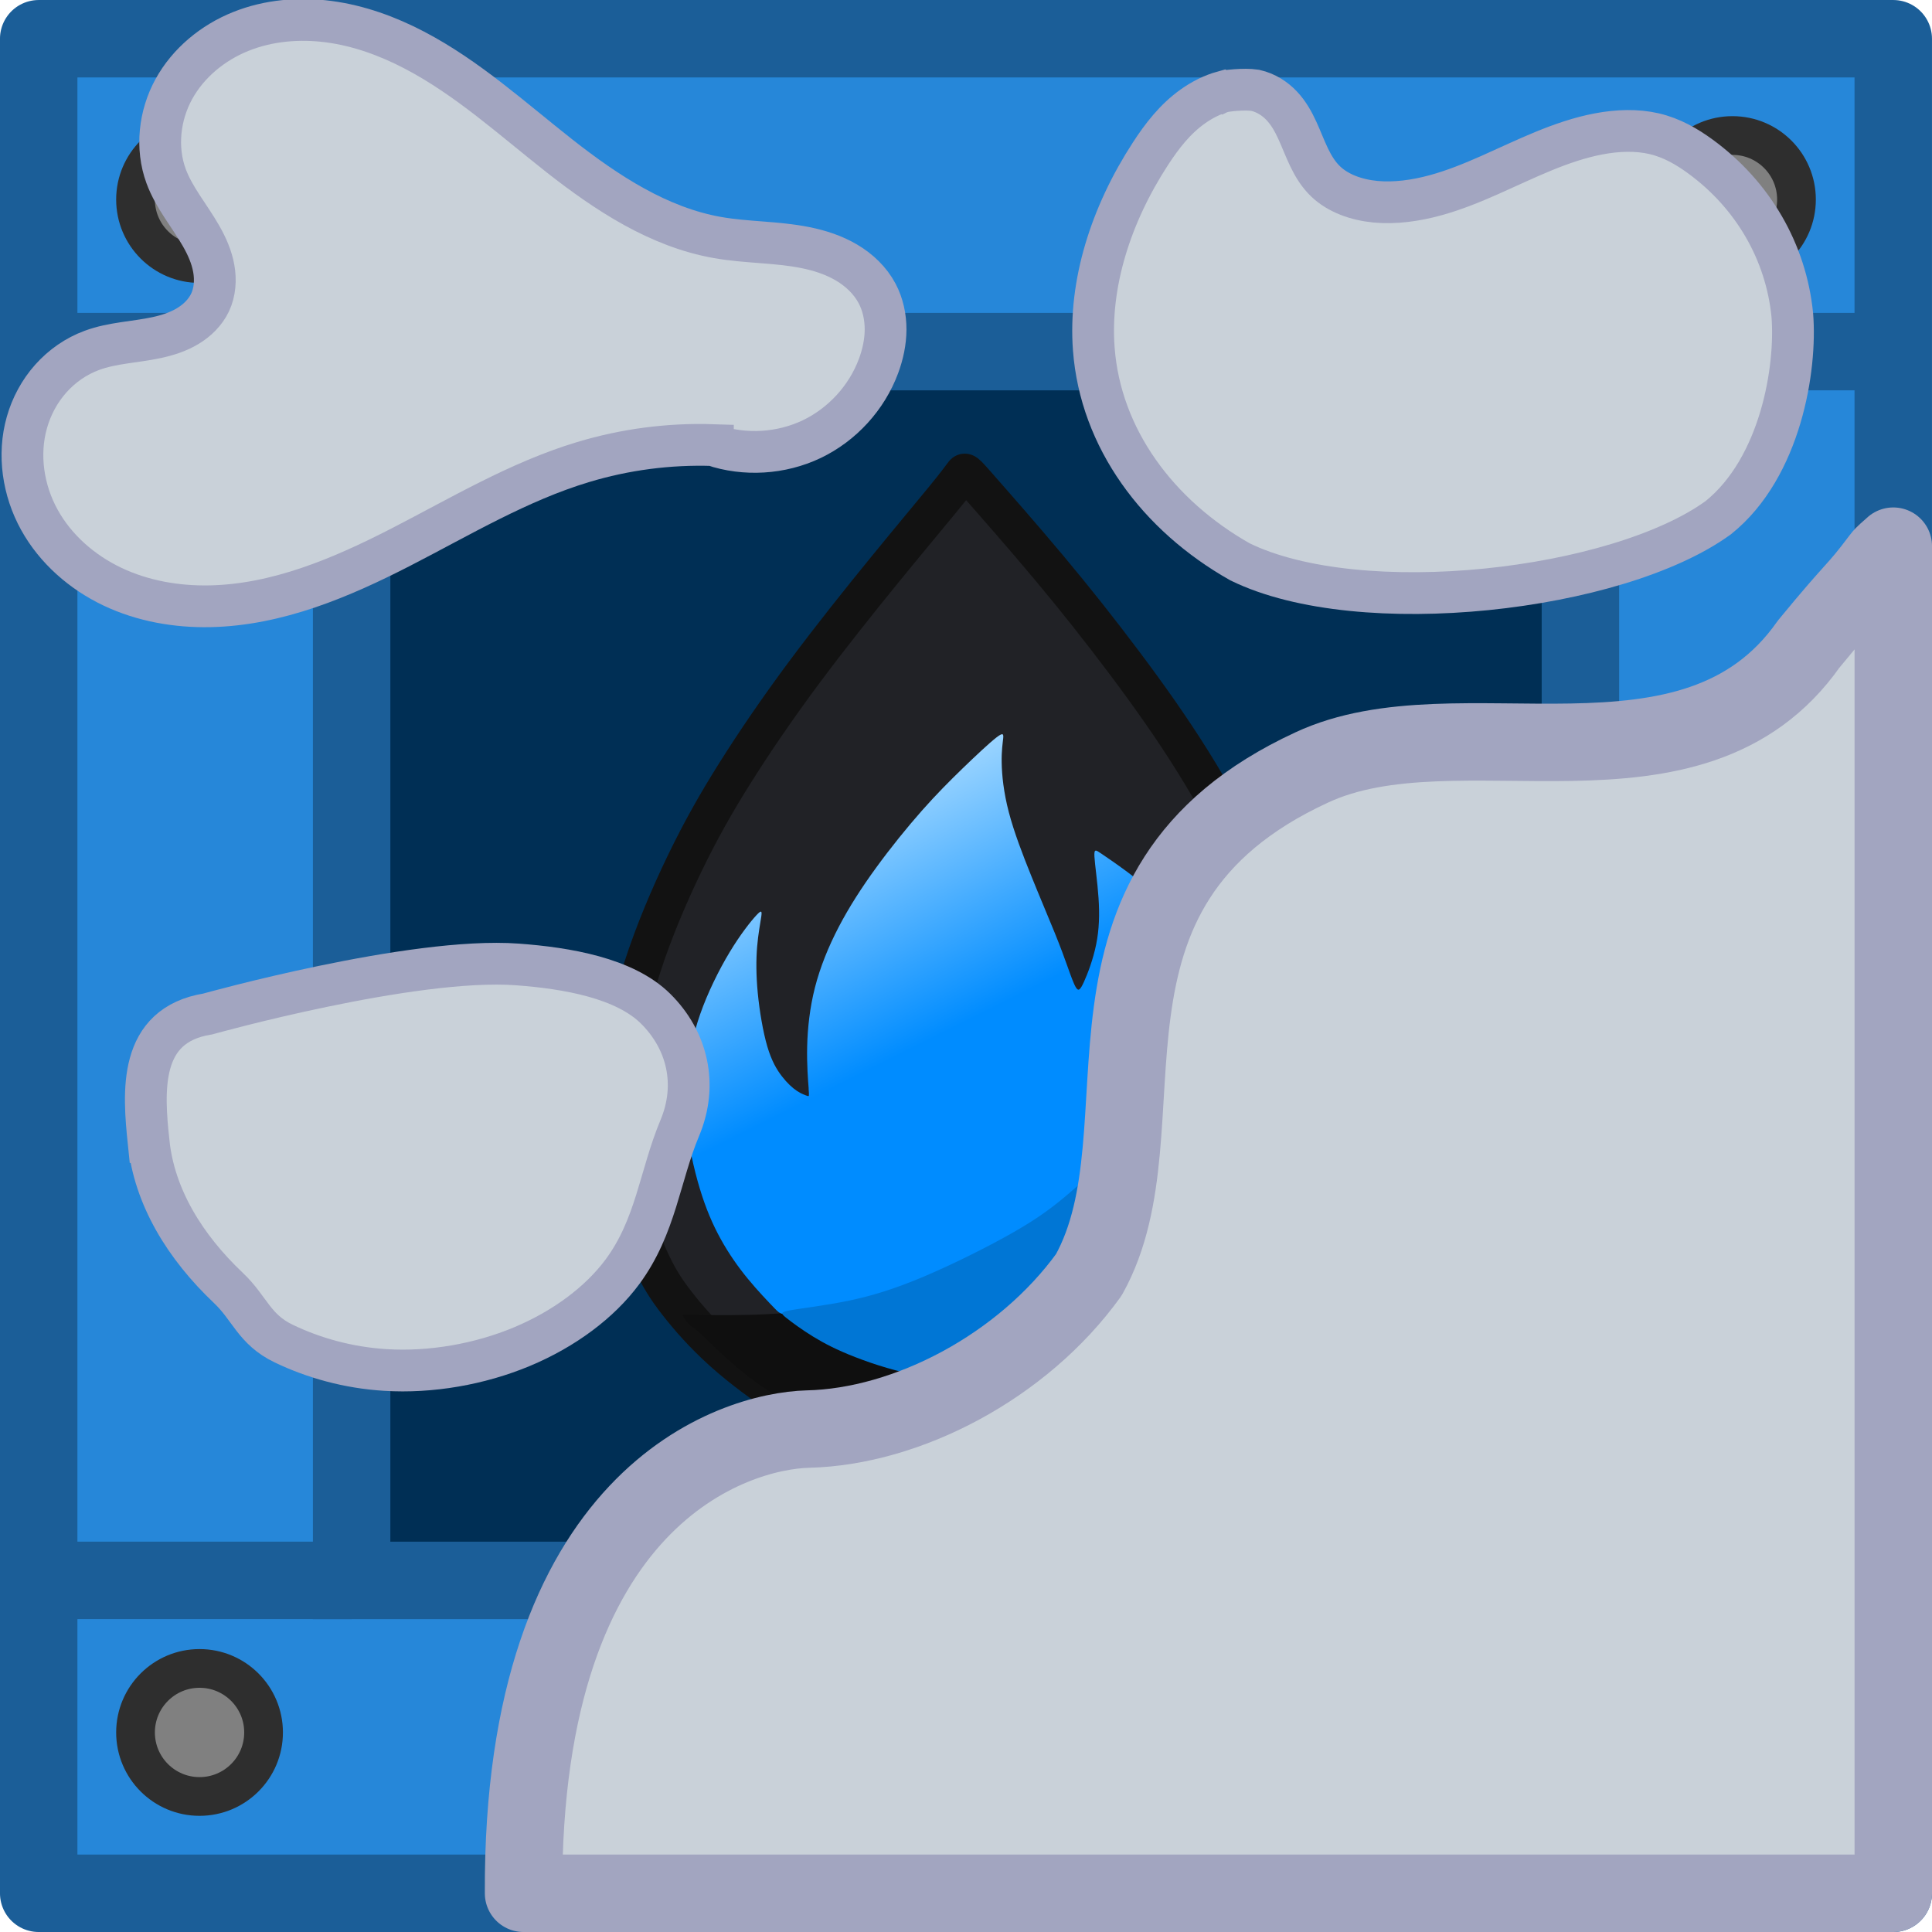
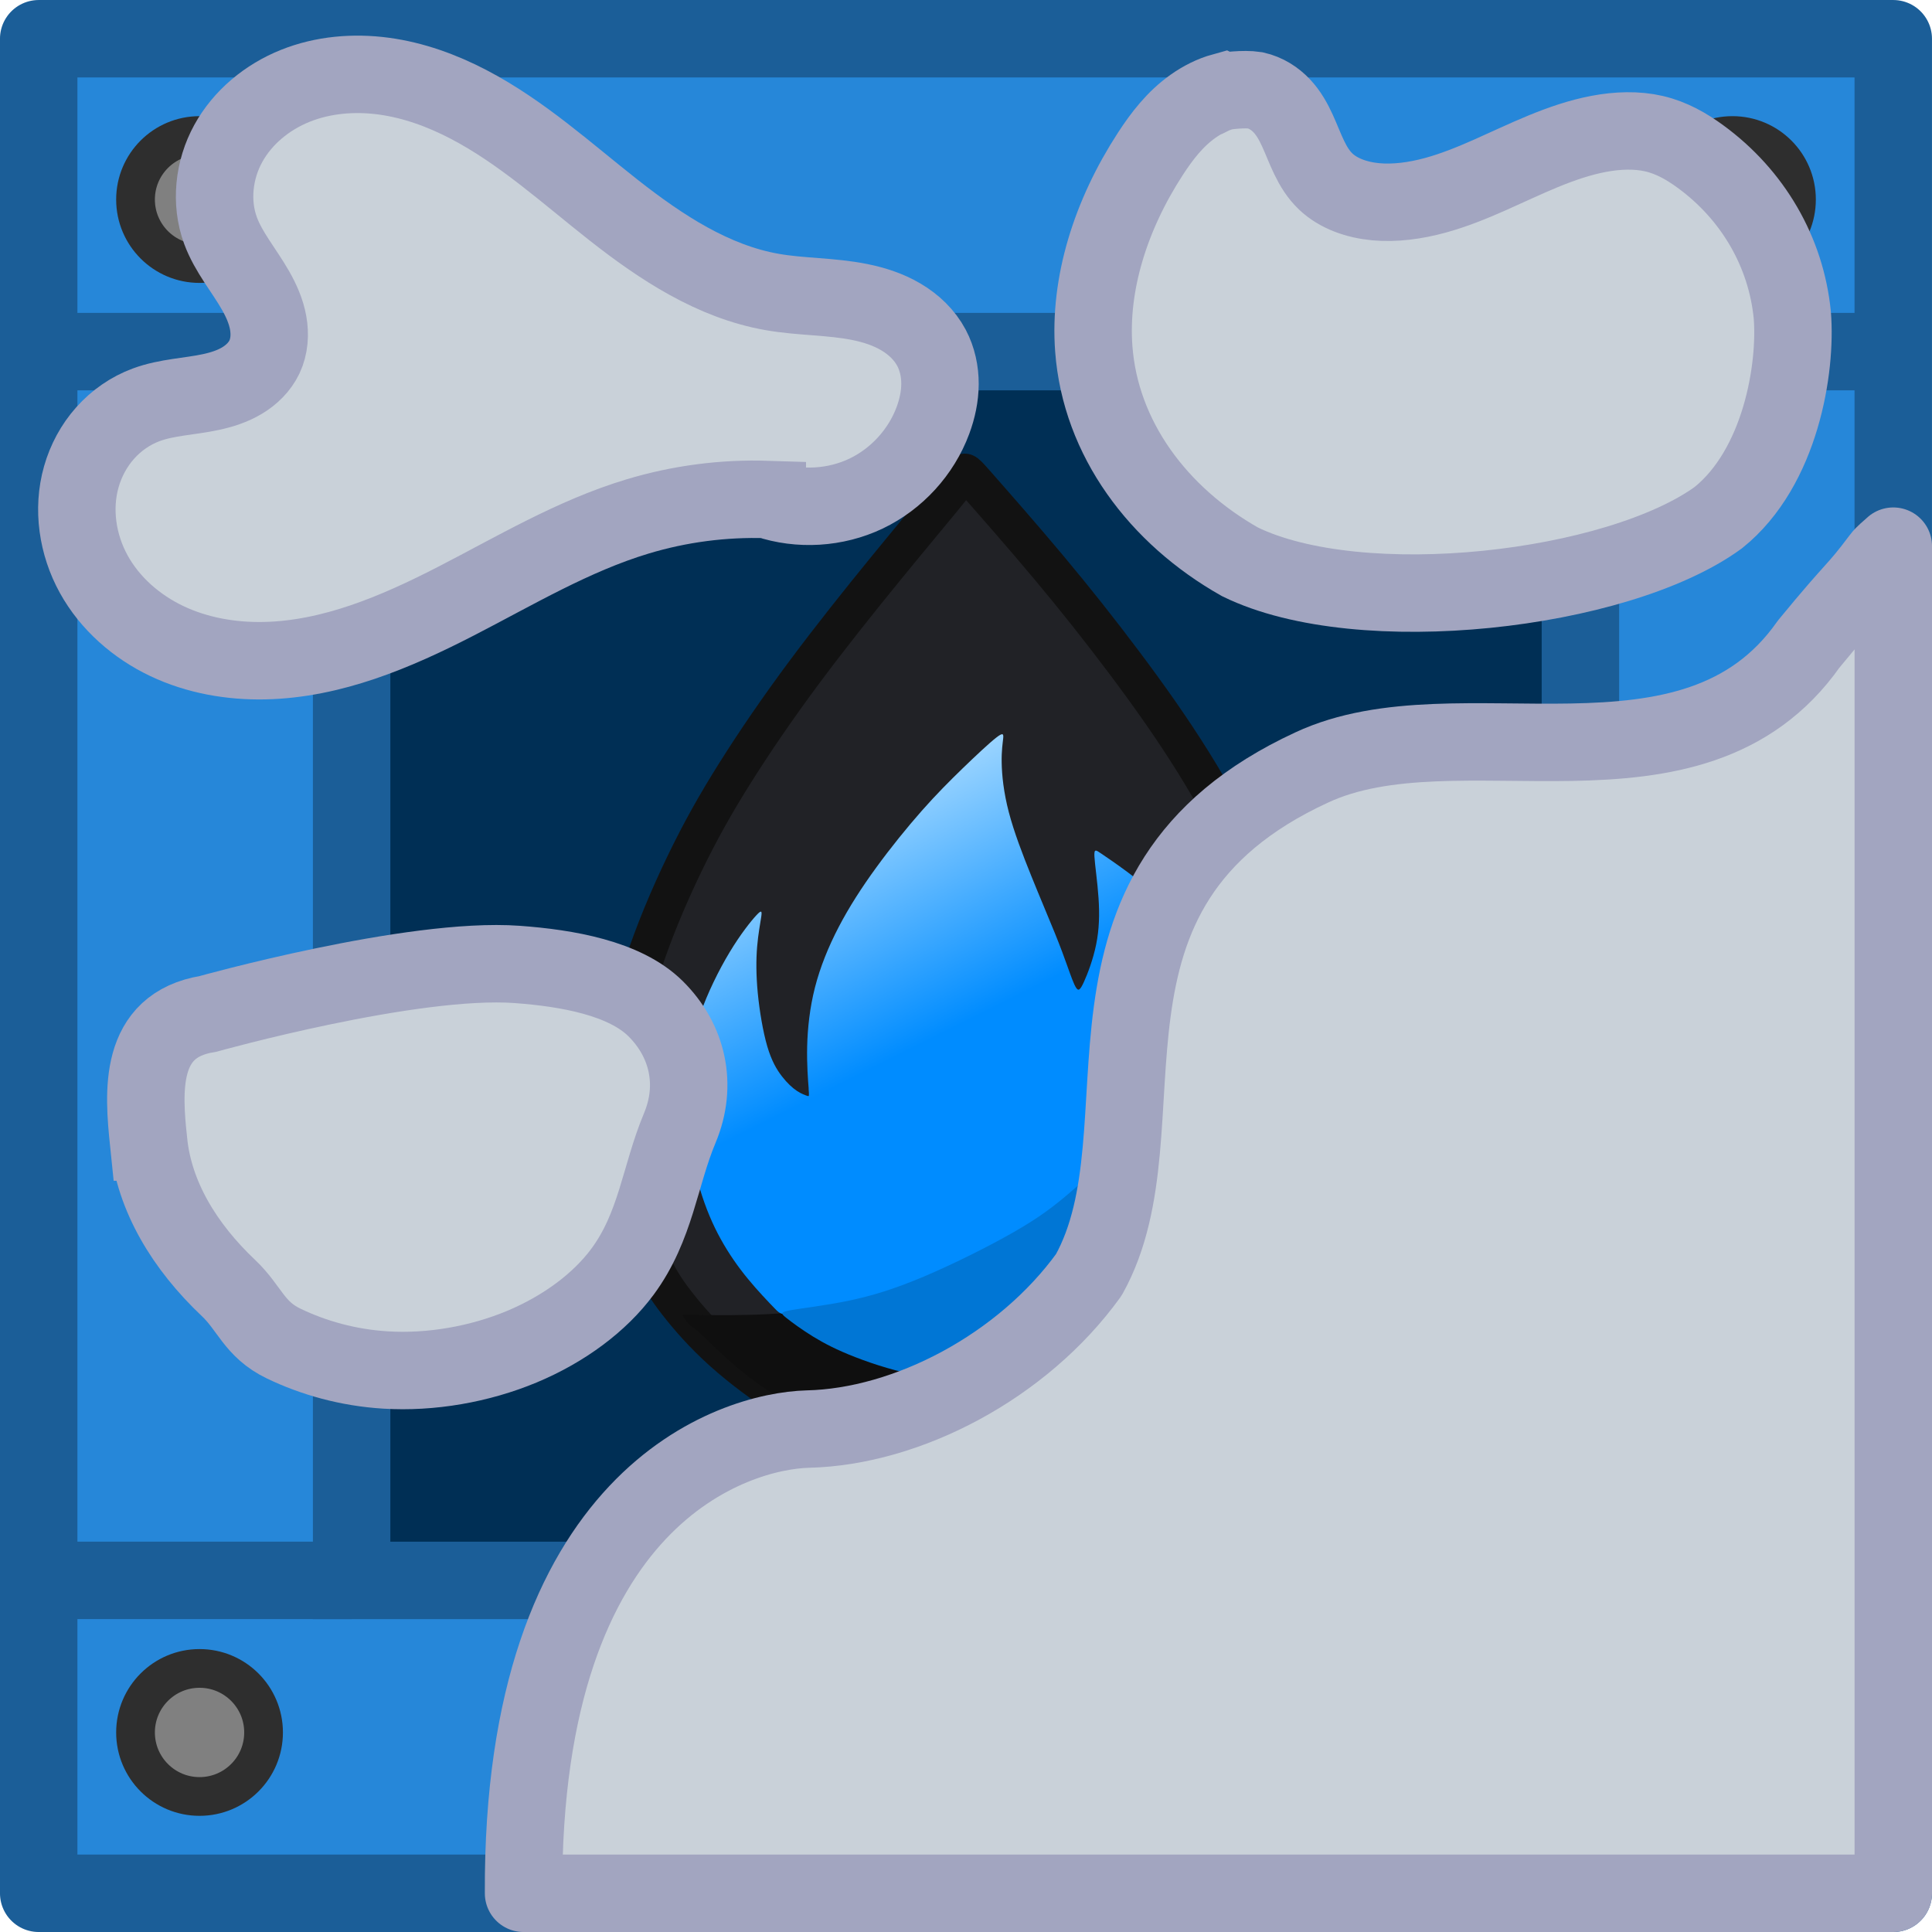
<svg xmlns="http://www.w3.org/2000/svg" xmlns:xlink="http://www.w3.org/1999/xlink" width="185" height="185" viewBox="0 0 48.948 48.948" version="1.1" id="svg1" xml:space="preserve">
  <defs id="defs1">
    <style id="style1-7">
      .cls-1 {
        fill: #bababa;
      }

      .cls-1, .cls-2, .cls-3 {
        isolation: isolate;
        opacity: .997;
        stroke: #303030;
        stroke-linecap: round;
        stroke-miterlimit: 15.118;
        stroke-width: 5px;
      }

      .cls-2 {
        fill: #5a70e0;
      }

      .cls-3 {
        fill: #3f3fe0;
      }

      .cls-4 {
        opacity: .9;
      }
    </style>
    <style id="style1-7-3">
      .cls-1 {
        fill: #bababa;
      }

      .cls-1, .cls-2, .cls-3 {
        isolation: isolate;
        opacity: .997;
        stroke: #303030;
        stroke-linecap: round;
        stroke-miterlimit: 15.118;
        stroke-width: 5px;
      }

      .cls-2 {
        fill: #5a70e0;
      }

      .cls-3 {
        fill: #3f3fe0;
      }

      .cls-4 {
        opacity: .9;
      }
    </style>
    <linearGradient xlink:href="#linearGradient1789" id="linearGradient61709" gradientUnits="userSpaceOnUse" gradientTransform="matrix(0.4077752,0,0,0.4077752,-16.76506,-2.886284)" x1="112.28" y1="85.87" x2="96.735" y2="54.829" />
    <linearGradient id="linearGradient1789">
      <stop style="stop-color:#008cff;stop-opacity:1;" offset="0.538" id="stop1785" />
      <stop style="stop-color:#a5d9ff;stop-opacity:1;" offset="1" id="stop1787" />
    </linearGradient>
  </defs>
  <g id="layer1" transform="translate(-80.90427,4.608346)">
    <g id="g1" transform="matrix(0.2645833,0,0,0.2645833,-9.47424,-7.486828)">
      <g id="g2" transform="matrix(3.779528,0,0,3.779528,45.86826,-47.69953)">
        <g id="layer1-5" transform="translate(-46.02392,-125.5277)">
          <circle style="fill:#6e460b;fill-opacity:0;stroke:#31220c;stroke-width:0;stroke-dasharray:none;stroke-opacity:1;paint-order:fill markers stroke" id="path22979" cx="147.779" cy="144.199" r="4.469" />
          <rect style="fill:#d96300;fill-opacity:1;stroke:none;stroke-width:1.566;stroke-linecap:butt;stroke-linejoin:miter;stroke-miterlimit:4;stroke-dasharray:none;stroke-opacity:1" id="rect61657" width="33.152" height="33.152" x="132.113" y="148.874" />
          <path id="path61659" style="fill:#2687d9;fill-opacity:1;stroke-width:0;stroke-linecap:round" d="m 125.248,142.008 v 46.986 h 46.986 v -46.986 z m 7.927,7.927 h 31.131 v 31.131 h -31.131 z" />
          <rect style="fill:none;fill-opacity:1;stroke:none;stroke-width:1.962;stroke-linecap:butt;stroke-linejoin:bevel;stroke-miterlimit:4;stroke-dasharray:none;stroke-opacity:1" id="rect61661" width="33.152" height="33.152" x="132.113" y="148.874" />
          <circle style="fill:#808080;fill-opacity:1;stroke:#2e2e2e;stroke-width:0.981;stroke-linecap:round;stroke-linejoin:round;stroke-opacity:1" id="circle61663" cx="129.322" cy="146.082" r="1.622" />
          <circle style="fill:#808080;fill-opacity:1;stroke:#2e2e2e;stroke-width:0.981;stroke-linecap:round;stroke-linejoin:round;stroke-opacity:1" id="circle61665" cx="168.159" cy="146.082" r="1.622" />
          <circle style="fill:#808080;fill-opacity:1;stroke:#2e2e2e;stroke-width:0.981;stroke-linecap:round;stroke-linejoin:round;stroke-opacity:1" id="circle61667" cx="129.322" cy="184.919" r="1.622" />
          <circle style="fill:#808080;fill-opacity:1;stroke:#2e2e2e;stroke-width:0.981;stroke-linecap:round;stroke-linejoin:round;stroke-opacity:1" id="circle61669" cx="168.159" cy="184.919" r="1.622" />
          <rect style="fill:#002f55;fill-opacity:1;stroke:#1b5e98;stroke-width:1.962;stroke-linecap:butt;stroke-linejoin:miter;stroke-miterlimit:4;stroke-dasharray:none;stroke-opacity:1" id="rect61671" width="31.132" height="31.132" x="133.175" y="149.935" />
          <rect style="fill:none;fill-opacity:1;stroke:#1b5e98;stroke-width:1.962;stroke-linecap:round;stroke-linejoin:round;stroke-miterlimit:4;stroke-dasharray:none;stroke-opacity:1" id="rect61673" width="46.986" height="46.986" x="125.247" y="142.008" />
          <path style="fill:none;stroke:#1b5e98;stroke-width:1.962;stroke-linecap:butt;stroke-linejoin:miter;stroke-miterlimit:4;stroke-dasharray:none;stroke-opacity:1" d="m 164.306,149.935 h 7.847" id="path61675" />
          <path style="fill:none;stroke:#1b5e98;stroke-width:1.962;stroke-linecap:butt;stroke-linejoin:miter;stroke-miterlimit:4;stroke-dasharray:none;stroke-opacity:1" d="m 164.306,181.066 h 7.847" id="path61677" />
          <path style="fill:none;stroke:#1b5e98;stroke-width:1.962;stroke-linecap:butt;stroke-linejoin:miter;stroke-miterlimit:4;stroke-dasharray:none;stroke-opacity:1" d="m 125.328,181.066 h 7.847" id="path61679" />
          <path style="fill:none;stroke:#1b5e98;stroke-width:1.962;stroke-linecap:butt;stroke-linejoin:miter;stroke-miterlimit:4;stroke-dasharray:none;stroke-opacity:1" d="m 125.328,149.935 h 7.847" id="path61681" />
          <path style="fill:#212226;stroke:#121212;stroke-width:0.945;stroke-linecap:round;stroke-linejoin:round;stroke-miterlimit:10" d="m 24.812,12.337 c 0.362,0.411 1.086,1.234 1.76,2.039 0.674,0.806 1.299,1.595 1.908,2.407 0.609,0.811 1.201,1.645 1.738,2.505 0.537,0.861 1.02,1.749 1.392,2.505 0.373,0.757 0.636,1.382 0.888,2.127 0.252,0.746 0.493,1.612 0.641,2.33 0.148,0.718 0.203,1.288 0.203,1.908 -10e-6,0.619 -0.055,1.288 -0.236,2.001 -0.181,0.713 -0.488,1.469 -0.844,2.105 -0.356,0.636 -0.762,1.151 -1.25,1.65 -0.488,0.499 -1.058,0.981 -1.688,1.371 -0.63,0.389 -1.321,0.685 -2.034,0.905 -0.713,0.219 -1.447,0.362 -2.089,0.433 -0.641,0.071 -1.19,0.071 -1.683,0.033 -0.493,-0.038 -0.932,-0.115 -1.321,-0.214 -0.389,-0.099 -0.729,-0.219 -1.096,-0.373 -0.367,-0.153 -0.762,-0.34 -1.25,-0.647 -0.488,-0.307 -1.069,-0.735 -1.551,-1.168 -0.482,-0.433 -0.866,-0.872 -1.151,-1.239 -0.285,-0.367 -0.471,-0.663 -0.691,-1.146 -0.219,-0.482 -0.471,-1.151 -0.625,-1.71 -0.154,-0.559 -0.208,-1.009 -0.225,-1.502 -0.016,-0.493 0.005,-1.031 0.104,-1.721 0.099,-0.691 0.274,-1.535 0.559,-2.423 0.285,-0.888 0.68,-1.82 1.075,-2.637 0.395,-0.817 0.789,-1.519 1.283,-2.303 0.493,-0.784 1.085,-1.65 1.754,-2.549 0.669,-0.899 1.414,-1.831 2.045,-2.604 0.63,-0.773 1.146,-1.387 1.464,-1.776 0.318,-0.389 0.439,-0.554 0.499,-0.636 0.06,-0.082 0.06,-0.082 0.422,0.329 z" id="path61683" transform="translate(124.2664,141.0267)" />
          <path style="fill:#0f0f0f;fill-opacity:1;stroke:#121212;stroke-width:0.945;stroke-linecap:round;stroke-linejoin:round;stroke-miterlimit:10;stroke-opacity:0" d="m 17.554,33.312 c 0.274,0.005 0.822,0.016 1.436,10e-7 0.614,-0.016 1.294,-0.06 2.001,-0.197 0.707,-0.137 1.442,-0.367 2.111,-0.609 0.669,-0.241 1.272,-0.493 1.908,-0.839 0.636,-0.345 1.305,-0.784 1.919,-1.261 0.614,-0.477 1.173,-0.992 1.705,-1.579 0.532,-0.587 1.036,-1.244 1.497,-2.006 0.461,-0.762 0.877,-1.628 1.135,-2.248 0.258,-0.619 0.356,-0.992 0.422,-1.239 0.066,-0.247 0.099,-0.367 0.165,-0.439 0.066,-0.071 0.165,-0.093 0.247,-0.011 0.082,0.082 0.148,0.269 0.247,0.543 0.099,0.274 0.23,0.636 0.4,1.223 0.17,0.587 0.378,1.398 0.493,2.165 0.115,0.768 0.137,1.491 0.066,2.226 -0.071,0.735 -0.236,1.48 -0.471,2.127 -0.236,0.647 -0.543,1.195 -0.866,1.683 -0.323,0.488 -0.663,0.916 -1.091,1.338 -0.428,0.422 -0.943,0.839 -1.453,1.157 -0.51,0.318 -1.014,0.537 -1.59,0.746 -0.576,0.208 -1.223,0.406 -1.858,0.51 -0.636,0.104 -1.261,0.115 -1.88,0.088 -0.619,-0.027 -1.233,-0.093 -1.853,-0.241 -0.619,-0.148 -1.244,-0.378 -1.82,-0.663 -0.576,-0.285 -1.102,-0.625 -1.535,-0.965 -0.433,-0.34 -0.773,-0.68 -0.976,-0.877 -0.203,-0.197 -0.269,-0.252 -0.323,-0.291 -0.055,-0.038 -0.099,-0.06 -0.148,-0.115 -0.049,-0.055 -0.104,-0.143 -0.132,-0.186 -0.027,-0.044 -0.027,-0.044 0.247,-0.038 z" id="path61685" transform="translate(124.2664,141.0267)" />
          <path style="fill:url(#linearGradient61709);fill-opacity:1;stroke:none;stroke-width:0.945;stroke-linecap:round;stroke-linejoin:round;stroke-miterlimit:10" d="m 20.488,27.579 c -0.016,-0.203 -0.049,-0.608 -0.038,-1.069 0.011,-0.461 0.066,-0.976 0.197,-1.491 0.132,-0.515 0.34,-1.031 0.603,-1.535 0.263,-0.504 0.581,-0.998 0.948,-1.502 0.367,-0.504 0.784,-1.02 1.157,-1.442 0.373,-0.422 0.702,-0.751 1.036,-1.075 0.334,-0.323 0.674,-0.641 0.85,-0.778 0.175,-0.137 0.186,-0.093 0.175,0.022 -0.011,0.115 -0.044,0.302 -0.038,0.614 0.005,0.313 0.049,0.751 0.181,1.255 0.132,0.504 0.351,1.075 0.57,1.617 0.219,0.543 0.439,1.058 0.592,1.436 0.153,0.378 0.241,0.619 0.323,0.85 0.082,0.23 0.159,0.45 0.219,0.543 0.06,0.093 0.104,0.06 0.197,-0.143 0.093,-0.203 0.236,-0.576 0.312,-0.954 0.077,-0.378 0.088,-0.762 0.06,-1.173 -0.027,-0.411 -0.093,-0.85 -0.104,-1.053 -0.011,-0.203 0.033,-0.17 0.17,-0.077 0.137,0.093 0.367,0.247 0.691,0.488 0.323,0.241 0.74,0.57 1.118,0.959 0.378,0.389 0.718,0.839 0.954,1.217 0.236,0.378 0.367,0.685 0.417,0.85 0.049,0.164 0.016,0.186 -0.06,0.329 -0.077,0.143 -0.197,0.406 -0.384,0.768 -0.186,0.362 -0.439,0.822 -0.85,1.365 -0.411,0.543 -0.981,1.168 -1.639,1.798 -0.658,0.63 -1.403,1.266 -2.286,1.82 -0.883,0.554 -1.902,1.025 -2.927,1.371 -1.025,0.345 -2.056,0.565 -2.588,0.658 -0.532,0.093 -0.565,0.06 -0.718,-0.099 -0.154,-0.159 -0.428,-0.444 -0.68,-0.751 -0.252,-0.307 -0.482,-0.636 -0.685,-1.003 -0.203,-0.367 -0.378,-0.773 -0.532,-1.283 -0.154,-0.51 -0.285,-1.124 -0.34,-1.628 -0.055,-0.504 -0.033,-0.899 0.022,-1.338 0.055,-0.439 0.143,-0.921 0.329,-1.453 0.186,-0.532 0.471,-1.113 0.746,-1.568 0.274,-0.455 0.537,-0.784 0.674,-0.932 0.137,-0.148 0.148,-0.115 0.126,0.038 -0.022,0.153 -0.077,0.428 -0.104,0.757 -0.027,0.329 -0.027,0.713 0.016,1.168 0.044,0.455 0.132,0.981 0.241,1.354 0.11,0.373 0.241,0.592 0.373,0.762 0.132,0.17 0.263,0.291 0.378,0.367 0.115,0.077 0.214,0.11 0.263,0.126 0.049,0.016 0.049,0.016 0.033,-0.186 z" id="path61687" transform="translate(124.2664,141.0267)" />
          <path style="fill:#0076d5;fill-opacity:1;stroke:#008cff;stroke-width:0.952;stroke-linecap:round;stroke-linejoin:round;stroke-miterlimit:10;stroke-opacity:0" d="m 31.142,25.24 c 0.083,0.21 0.248,0.629 0.348,1.181 0.099,0.552 0.132,1.236 0.099,1.827 -0.033,0.59 -0.132,1.087 -0.27,1.562 -0.138,0.475 -0.315,0.927 -0.64,1.479 -0.326,0.552 -0.8,1.203 -1.457,1.777 -0.657,0.574 -1.495,1.071 -2.191,1.374 -0.695,0.304 -1.247,0.414 -1.832,0.469 -0.585,0.055 -1.203,0.055 -1.821,-0.044 -0.618,-0.099 -1.236,-0.298 -1.705,-0.48 -0.469,-0.182 -0.789,-0.348 -1.076,-0.524 -0.287,-0.177 -0.541,-0.364 -0.679,-0.475 -0.138,-0.11 -0.16,-0.143 0.121,-0.193 0.281,-0.05 0.866,-0.116 1.451,-0.237 0.585,-0.121 1.17,-0.298 1.915,-0.613 0.745,-0.315 1.65,-0.767 2.285,-1.131 0.635,-0.364 0.999,-0.64 1.424,-1.004 0.425,-0.364 0.911,-0.817 1.374,-1.313 0.464,-0.497 0.905,-1.037 1.264,-1.567 0.359,-0.53 0.635,-1.048 0.828,-1.407 0.193,-0.359 0.304,-0.557 0.37,-0.679 0.066,-0.121 0.088,-0.166 0.099,-0.188 0.011,-0.022 0.011,-0.022 0.094,0.188 z" id="path61689" transform="translate(124.2664,141.0267)" />
          <path id="rect66439" style="fill:#c9d1d9;fill-opacity:1;stroke:#a2a5c0;stroke-width:1.962;stroke-linecap:round;stroke-linejoin:round;stroke-miterlimit:4;stroke-dasharray:none;stroke-opacity:1" d="m 172.234,154.864 c -0.108,0.103 -0.232,0.191 -0.321,0.311 -0.676,0.901 -0.56,0.633 -1.824,2.171 -2.944,4.189 -8.888,1.396 -12.592,3.126 -6.677,3.084 -3.561,9.114 -5.645,12.853 -1.678,2.326 -4.6,3.85 -7.121,3.908 -1.848,0.05 -7.248,1.667 -7.2,11.761 h 34.703 z" />
-           <path style="fill:#c9d1d9;fill-opacity:1;stroke:#a2a5c0;stroke-width:1.058;stroke-dasharray:none;stroke-opacity:1" d="m 487.3,219.617 c -1.111,-0.036 -2.228,0.11 -3.293,0.432 -1.628,0.491 -3.102,1.377 -4.614,2.154 -1.512,0.777 -3.129,1.462 -4.829,1.498 -0.85,0.018 -1.71,-0.132 -2.478,-0.497 -0.768,-0.365 -1.44,-0.95 -1.851,-1.695 -0.411,-0.744 -0.548,-1.648 -0.315,-2.466 0.116,-0.409 0.322,-0.793 0.605,-1.11 0.283,-0.318 0.642,-0.568 1.041,-0.715 0.524,-0.194 1.096,-0.206 1.642,-0.324 0.273,-0.059 0.543,-0.145 0.783,-0.289 0.24,-0.143 0.449,-0.347 0.569,-0.599 0.126,-0.266 0.146,-0.574 0.094,-0.864 -0.052,-0.29 -0.173,-0.563 -0.319,-0.819 -0.291,-0.512 -0.686,-0.969 -0.889,-1.522 -0.262,-0.714 -0.169,-1.537 0.197,-2.203 0.366,-0.666 0.989,-1.176 1.694,-1.459 0.705,-0.284 1.488,-0.349 2.242,-0.248 0.753,0.101 1.479,0.365 2.153,0.717 1.348,0.703 2.484,1.742 3.68,2.682 1.196,0.939 2.514,1.808 4.011,2.07 0.733,0.129 1.488,0.107 2.218,0.254 0.365,0.073 0.724,0.189 1.045,0.379 0.321,0.189 0.601,0.455 0.775,0.784 0.147,0.279 0.215,0.597 0.214,0.913 -0.001,0.316 -0.069,0.629 -0.179,0.925 -0.298,0.804 -0.919,1.482 -1.692,1.852 -0.774,0.369 -1.692,0.425 -2.504,0.152 z" id="path6-0-8-9-0" transform="translate(-344.972,-67.31436)" />
-           <path id="path70-9-7" clip-path="none" style="fill:#c9d1d9;fill-opacity:1;fill-rule:evenodd;stroke:#a2a5c0;stroke-width:1.058;stroke-dasharray:none;stroke-opacity:1" d="m 155.254,143.349 c -0.272,0.075 -0.531,0.207 -0.76,0.369 -0.459,0.324 -0.793,0.762 -1.08,1.203 -1.013,1.557 -1.559,3.305 -1.436,4.945 0.17,2.269 1.628,4.222 3.704,5.395 3.051,1.493 9.561,0.739 12.118,-1.119 1.585,-1.273 1.985,-3.794 1.875,-5.134 -0.157,-1.596 -0.996,-3.044 -2.329,-4.017 -0.343,-0.25 -0.724,-0.473 -1.172,-0.577 -0.439,-0.102 -0.928,-0.086 -1.406,0.005 -0.478,0.09 -0.947,0.253 -1.403,0.44 -0.912,0.375 -1.789,0.858 -2.735,1.116 -0.501,0.137 -1.02,0.208 -1.51,0.163 -0.49,-0.046 -0.95,-0.213 -1.263,-0.51 -0.369,-0.349 -0.513,-0.842 -0.719,-1.292 -0.103,-0.225 -0.224,-0.444 -0.397,-0.627 -0.173,-0.184 -0.4,-0.332 -0.674,-0.394 -0.285,-0.045 -0.762,0.015 -0.811,0.035 z" />
-           <path id="path66444" clip-path="none" style="fill:#c9d1d9;fill-opacity:1;fill-rule:evenodd;stroke:#a2a5c0;stroke-width:1.058;stroke-dasharray:none;stroke-opacity:1" d="m 128.032,169.962 c 0.142,1.38 0.911,2.645 2.024,3.698 0.54,0.511 0.648,1.047 1.398,1.407 0.749,0.36 1.628,0.611 2.58,0.669 1.147,0.071 2.382,-0.143 3.455,-0.591 1.072,-0.448 1.977,-1.125 2.548,-1.898 0.85,-1.15 0.943,-2.426 1.452,-3.641 0.462,-1.101 0.194,-2.224 -0.611,-3.022 -0.785,-0.779 -2.251,-1.031 -3.508,-1.123 -2.655,-0.195 -7.839,1.255 -7.839,1.255 -1.77,0.283 -1.631,1.975 -1.5,3.246 z" />
+           <path style="fill:#c9d1d9;fill-opacity:1;stroke:#a2a5c0;stroke-width:1.962;stroke-dasharray:none;stroke-opacity:1" d="m 487.3,219.617 c -1.111,-0.036 -2.228,0.11 -3.293,0.432 -1.628,0.491 -3.102,1.377 -4.614,2.154 -1.512,0.777 -3.129,1.462 -4.829,1.498 -0.85,0.018 -1.71,-0.132 -2.478,-0.497 -0.768,-0.365 -1.44,-0.95 -1.851,-1.695 -0.411,-0.744 -0.548,-1.648 -0.315,-2.466 0.116,-0.409 0.322,-0.793 0.605,-1.11 0.283,-0.318 0.642,-0.568 1.041,-0.715 0.524,-0.194 1.096,-0.206 1.642,-0.324 0.273,-0.059 0.543,-0.145 0.783,-0.289 0.24,-0.143 0.449,-0.347 0.569,-0.599 0.126,-0.266 0.146,-0.574 0.094,-0.864 -0.052,-0.29 -0.173,-0.563 -0.319,-0.819 -0.291,-0.512 -0.686,-0.969 -0.889,-1.522 -0.262,-0.714 -0.169,-1.537 0.197,-2.203 0.366,-0.666 0.989,-1.176 1.694,-1.459 0.705,-0.284 1.488,-0.349 2.242,-0.248 0.753,0.101 1.479,0.365 2.153,0.717 1.348,0.703 2.484,1.742 3.68,2.682 1.196,0.939 2.514,1.808 4.011,2.07 0.733,0.129 1.488,0.107 2.218,0.254 0.365,0.073 0.724,0.189 1.045,0.379 0.321,0.189 0.601,0.455 0.775,0.784 0.147,0.279 0.215,0.597 0.214,0.913 -0.001,0.316 -0.069,0.629 -0.179,0.925 -0.298,0.804 -0.919,1.482 -1.692,1.852 -0.774,0.369 -1.692,0.425 -2.504,0.152 z" id="path6-0-8-9-0" transform="translate(-343.5936,-65.93588)" />
+           <path id="path70-9-7" clip-path="none" style="fill:#c9d1d9;fill-opacity:1;fill-rule:evenodd;stroke:#a2a5c0;stroke-width:1.962;stroke-dasharray:none;stroke-opacity:1" d="m 155.254,143.349 c -0.272,0.075 -0.531,0.207 -0.76,0.369 -0.459,0.324 -0.793,0.762 -1.08,1.203 -1.013,1.557 -1.559,3.305 -1.436,4.945 0.17,2.269 1.628,4.222 3.704,5.395 3.051,1.493 9.561,0.739 12.118,-1.119 1.585,-1.273 1.985,-3.794 1.875,-5.134 -0.157,-1.596 -0.996,-3.044 -2.329,-4.017 -0.343,-0.25 -0.724,-0.473 -1.172,-0.577 -0.439,-0.102 -0.928,-0.086 -1.406,0.005 -0.478,0.09 -0.947,0.253 -1.403,0.44 -0.912,0.375 -1.789,0.858 -2.735,1.116 -0.501,0.137 -1.02,0.208 -1.51,0.163 -0.49,-0.046 -0.95,-0.213 -1.263,-0.51 -0.369,-0.349 -0.513,-0.842 -0.719,-1.292 -0.103,-0.225 -0.224,-0.444 -0.397,-0.627 -0.173,-0.184 -0.4,-0.332 -0.674,-0.394 -0.285,-0.045 -0.762,0.015 -0.811,0.035 z" />
+           <path id="path66444" clip-path="none" style="fill:#c9d1d9;fill-opacity:1;fill-rule:evenodd;stroke:#a2a5c0;stroke-width:1.962;stroke-dasharray:none;stroke-opacity:1" d="m 128.032,169.962 c 0.142,1.38 0.911,2.645 2.024,3.698 0.54,0.511 0.648,1.047 1.398,1.407 0.749,0.36 1.628,0.611 2.58,0.669 1.147,0.071 2.382,-0.143 3.455,-0.591 1.072,-0.448 1.977,-1.125 2.548,-1.898 0.85,-1.15 0.943,-2.426 1.452,-3.641 0.462,-1.101 0.194,-2.224 -0.611,-3.022 -0.785,-0.779 -2.251,-1.031 -3.508,-1.123 -2.655,-0.195 -7.839,1.255 -7.839,1.255 -1.77,0.283 -1.631,1.975 -1.5,3.246 z" />
        </g>
      </g>
    </g>
  </g>
  <style type="text/css" id="style1">
	.st0{fill:#4059BF;stroke:#262673;stroke-width:5.56;stroke-linecap:round;stroke-linejoin:round;stroke-miterlimit:11.339;}
	.st1{fill:#384B94;stroke:#262673;stroke-width:5.56;stroke-linecap:round;stroke-linejoin:round;stroke-miterlimit:11.339;}
	.st2{fill:#262673;}
	.st3{fill:#69532E;stroke:#333333;stroke-width:5.562;stroke-linecap:round;stroke-linejoin:round;stroke-miterlimit:11.339;}
	.st4{fill:#808080;stroke:#2E2E2E;stroke-width:2.78;stroke-linecap:round;stroke-linejoin:round;stroke-miterlimit:11.339;}
</style>
  <style type="text/css" id="style1-72">
	.st0{fill:#4059BF;stroke:#262673;stroke-width:5.56;stroke-linecap:round;stroke-linejoin:round;stroke-miterlimit:11.339;}
	.st1{fill:#384B94;stroke:#262673;stroke-width:5.56;stroke-linecap:round;stroke-linejoin:round;stroke-miterlimit:11.339;}
	.st2{fill:#262673;}
	.st3{fill:#69532E;stroke:#333333;stroke-width:5.562;stroke-linecap:round;stroke-linejoin:round;stroke-miterlimit:11.339;}
	.st4{fill:#808080;stroke:#2E2E2E;stroke-width:2.78;stroke-linecap:round;stroke-linejoin:round;stroke-miterlimit:11.339;}
</style>
</svg>
